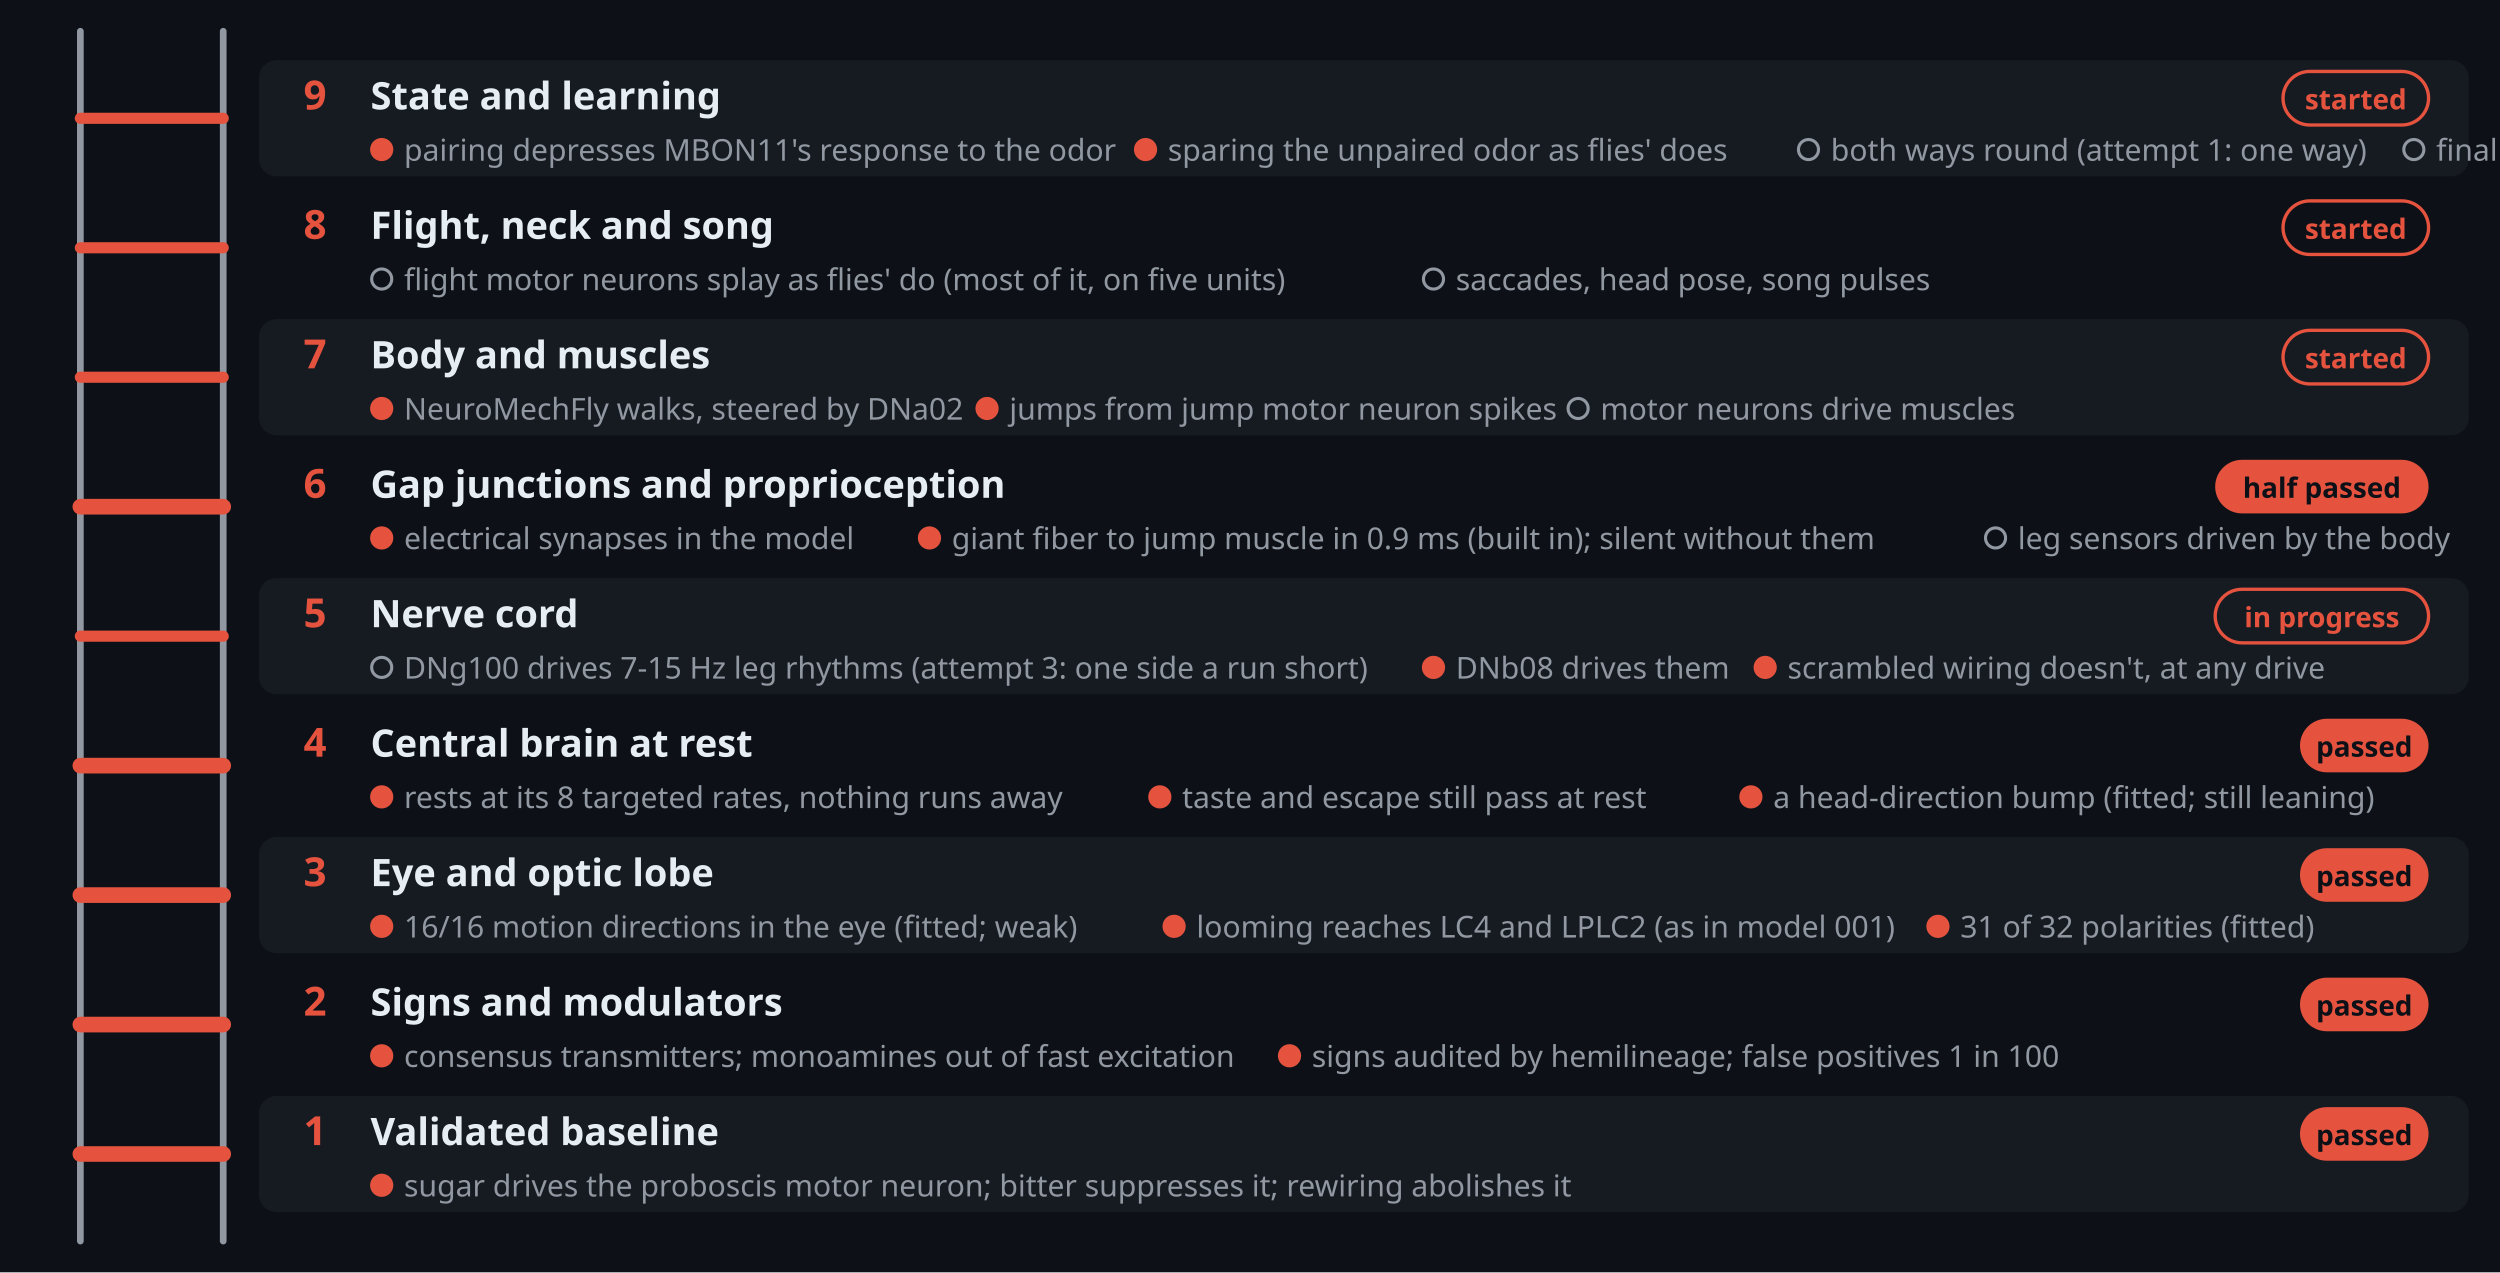
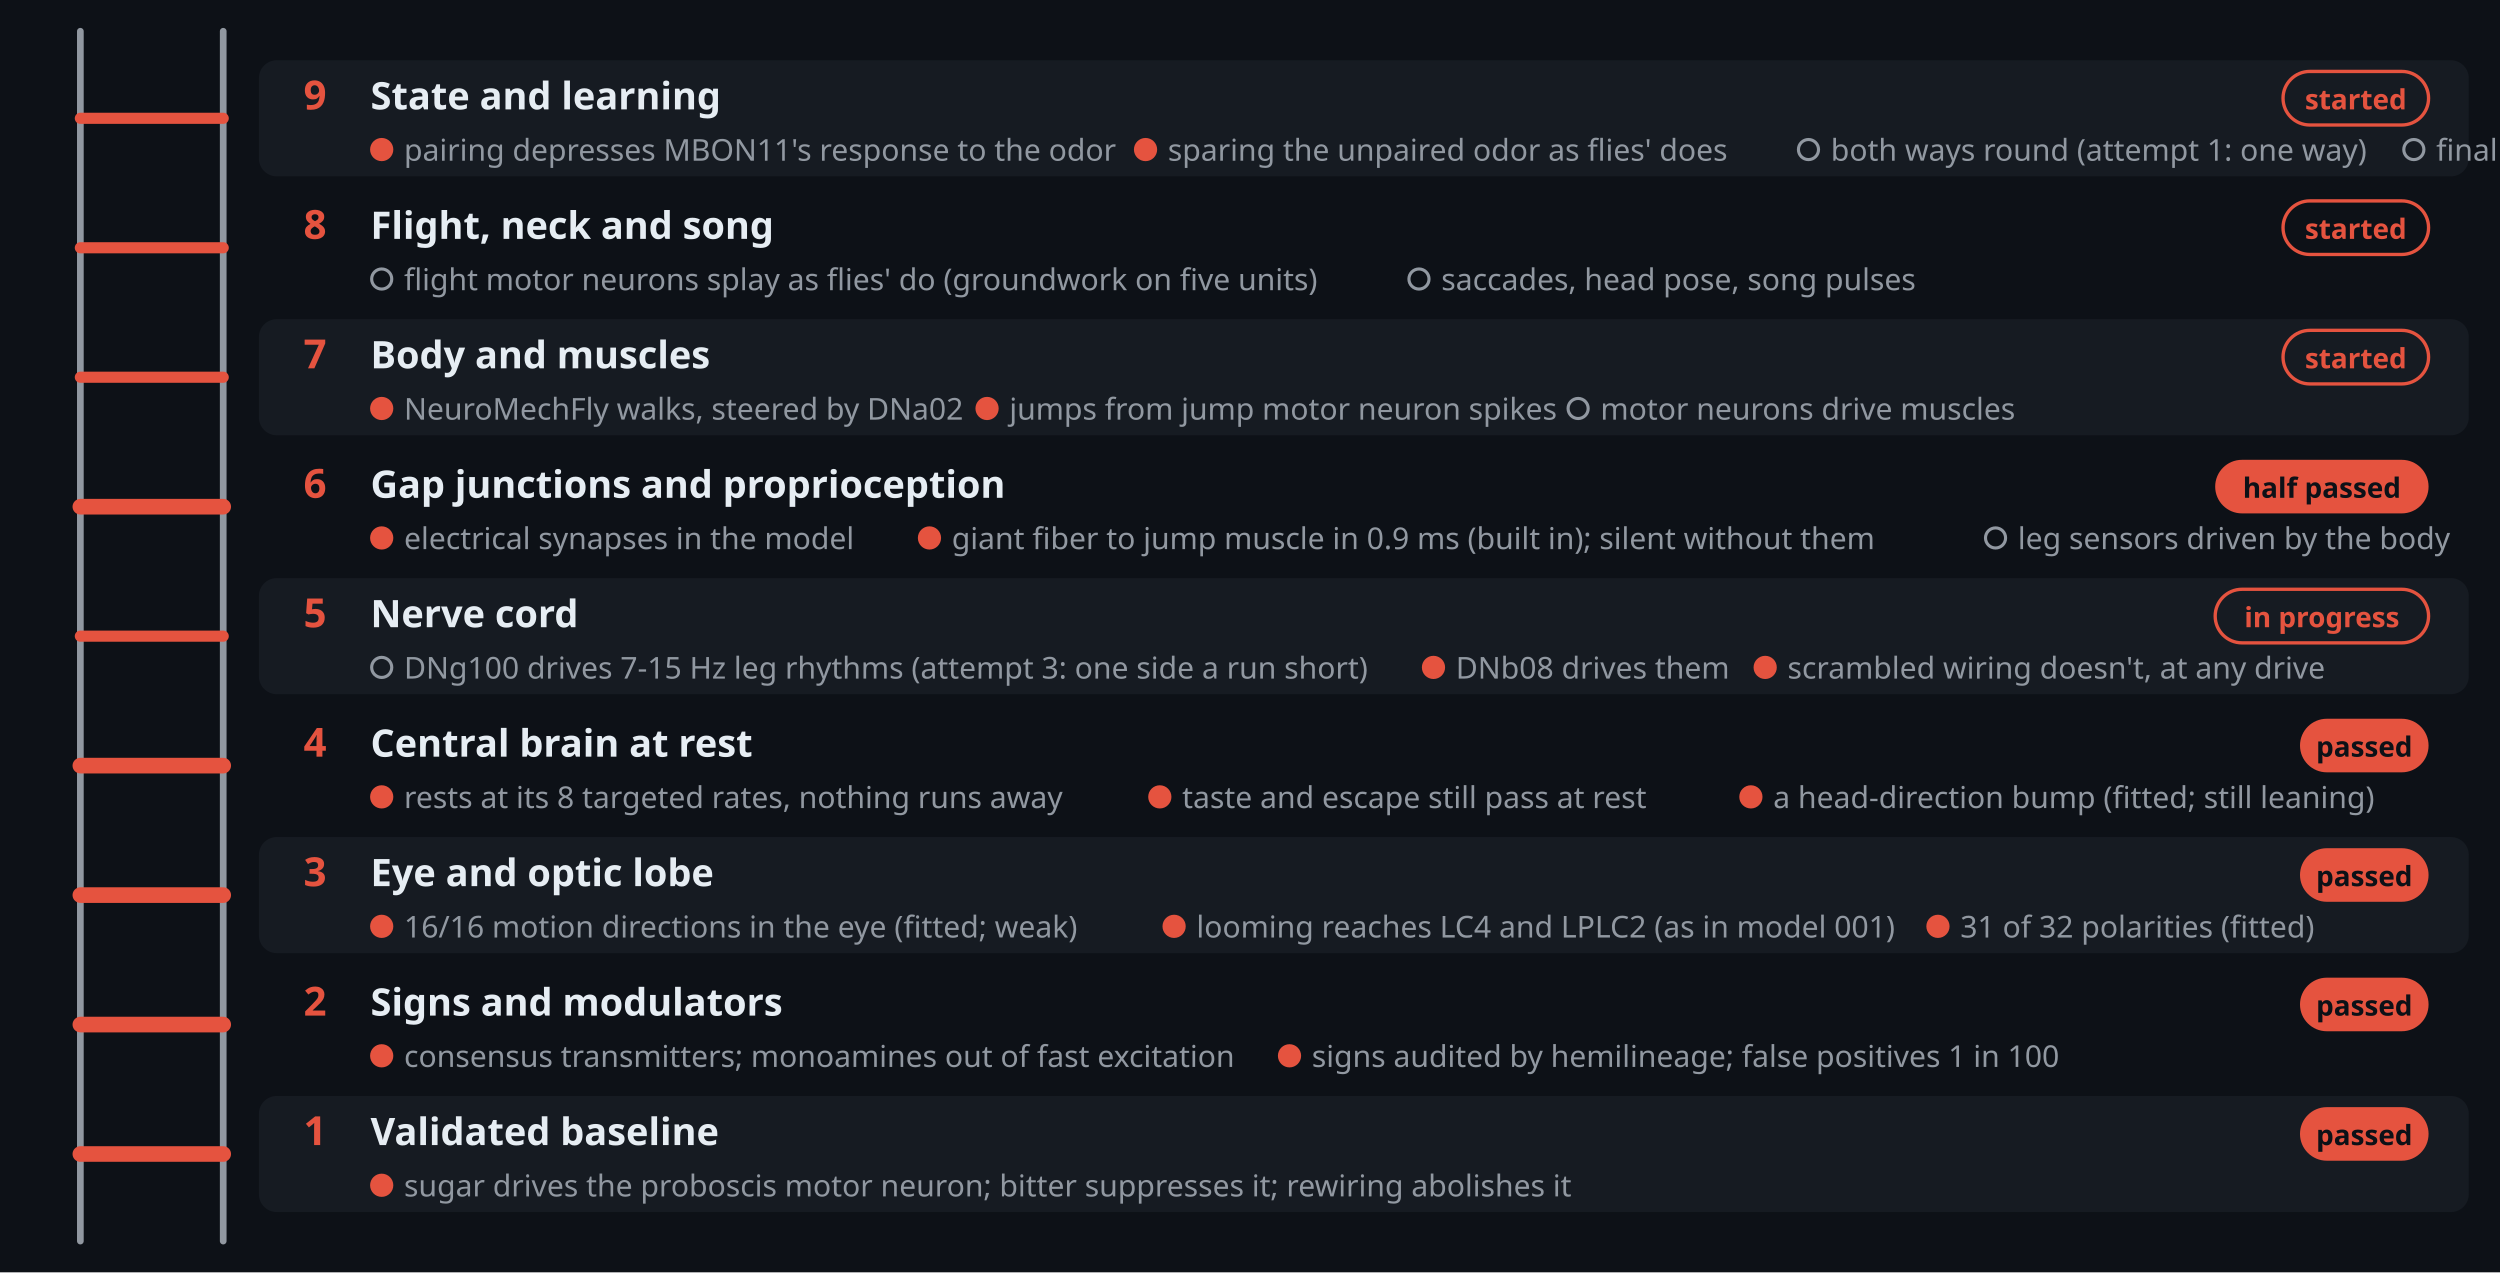
<svg xmlns="http://www.w3.org/2000/svg" width="1120" height="570" viewBox="0 0 1120 570" role="img" aria-labelledby="t">
  <style>
    text { font-family: -apple-system, BlinkMacSystemFont, 'Segoe UI', 'Noto Sans', Helvetica, Arial, sans-serif; }
    .num { font-size: 18px; font-weight: 700; font-variant-numeric: tabular-nums; }
    .name { font-size: 17px; font-weight: 600; fill: #e6edf3; }
    .mark { font-size: 13.5px; fill: #9198a1; }
    .pill { font-size: 12.5px; font-weight: 600; }
    </style>
  <rect width="1120" height="570" fill="#0d1117" />
  <path d="M36 14V556M100 14V556" stroke="#9198a1" stroke-width="3" stroke-linecap="round" />
  <g>
    <rect x="116" y="491.0" width="990" height="52" rx="8" fill="#161b22" />
    <path d="M36 517.0H100" stroke="#e5533f" stroke-width="7" stroke-linecap="round" />
    <text x="136" y="513.0" class="num" fill="#e5533f">1</text>
    <text x="166" y="513.0" class="name">Validated baseline</text>
    <rect x="1030.4" y="496.0" width="57.6" height="24" rx="12" fill="#e5533f" />
    <text x="1059.2" y="513.0" class="pill" fill="#0d1117" text-anchor="middle">passed</text>
    <circle cx="171.0" cy="531.0" r="4.5" fill="#e5533f" stroke="#e5533f" stroke-width="1.4" />
    <text x="181.0" y="536.0" class="mark">sugar drives the proboscis motor neuron; bitter suppresses it; rewiring abolishes it</text>
  </g>
  <g>
    <path d="M36 459.0H100" stroke="#e5533f" stroke-width="7" stroke-linecap="round" />
    <text x="136" y="455.0" class="num" fill="#e5533f">2</text>
    <text x="166" y="455.0" class="name">Signs and modulators</text>
    <rect x="1030.4" y="438.0" width="57.6" height="24" rx="12" fill="#e5533f" />
    <text x="1059.2" y="455.0" class="pill" fill="#0d1117" text-anchor="middle">passed</text>
    <circle cx="171.0" cy="473.0" r="4.5" fill="#e5533f" stroke="#e5533f" stroke-width="1.4" />
    <text x="181.0" y="478.0" class="mark">consensus transmitters; monoamines out of fast excitation</text>
    <circle cx="577.7" cy="473.0" r="4.5" fill="#e5533f" stroke="#e5533f" stroke-width="1.4" />
    <text x="587.7" y="478.0" class="mark">signs audited by hemilineage; false positives 1 in 100</text>
  </g>
  <g>
    <rect x="116" y="375.0" width="990" height="52" rx="8" fill="#161b22" />
    <path d="M36 401.0H100" stroke="#e5533f" stroke-width="7" stroke-linecap="round" />
    <text x="136" y="397.0" class="num" fill="#e5533f">3</text>
    <text x="166" y="397.0" class="name">Eye and optic lobe</text>
    <rect x="1030.4" y="380.0" width="57.6" height="24" rx="12" fill="#e5533f" />
    <text x="1059.2" y="397.0" class="pill" fill="#0d1117" text-anchor="middle">passed</text>
    <circle cx="171.0" cy="415.0" r="4.5" fill="#e5533f" stroke="#e5533f" stroke-width="1.4" />
    <text x="181.0" y="420.0" class="mark">16/16 motion directions in the eye (fitted; weak)</text>
    <circle cx="526.0" cy="415.0" r="4.5" fill="#e5533f" stroke="#e5533f" stroke-width="1.4" />
    <text x="536.0" y="420.0" class="mark">looming reaches LC4 and LPLC2 (as in model 001)</text>
    <circle cx="868.2" cy="415.0" r="4.5" fill="#e5533f" stroke="#e5533f" stroke-width="1.4" />
    <text x="878.2" y="420.0" class="mark">31 of 32 polarities (fitted)</text>
  </g>
  <g>
    <path d="M36 343.0H100" stroke="#e5533f" stroke-width="7" stroke-linecap="round" />
    <text x="136" y="339.0" class="num" fill="#e5533f">4</text>
    <text x="166" y="339.0" class="name">Central brain at rest</text>
    <rect x="1030.4" y="322.0" width="57.6" height="24" rx="12" fill="#e5533f" />
    <text x="1059.2" y="339.0" class="pill" fill="#0d1117" text-anchor="middle">passed</text>
    <circle cx="171.0" cy="357.0" r="4.5" fill="#e5533f" stroke="#e5533f" stroke-width="1.4" />
    <text x="181.0" y="362.0" class="mark">rests at its 8 targeted rates, nothing runs away</text>
    <circle cx="519.6" cy="357.0" r="4.5" fill="#e5533f" stroke="#e5533f" stroke-width="1.4" />
    <text x="529.6" y="362.0" class="mark">taste and escape still pass at rest</text>
    <circle cx="784.4" cy="357.0" r="4.5" fill="#e5533f" stroke="#e5533f" stroke-width="1.4" />
    <text x="794.4" y="362.0" class="mark">a head-direction bump (fitted; still leaning)</text>
  </g>
  <g>
    <rect x="116" y="259.0" width="990" height="52" rx="8" fill="#161b22" />
    <path d="M36 285.0H100" stroke="#e5533f" stroke-width="5" stroke-linecap="round" />
    <text x="136" y="281.0" class="num" fill="#e5533f">5</text>
    <text x="166" y="281.0" class="name">Nerve cord</text>
    <rect x="992.4" y="264.0" width="95.6" height="24" rx="12" fill="none" stroke="#e5533f" stroke-width="1.5" />
    <text x="1040.2" y="281.0" class="pill" fill="#e5533f" text-anchor="middle">in progress</text>
    <circle cx="171.0" cy="299.0" r="4.5" fill="none" stroke="#9198a1" stroke-width="1.4" />
    <text x="181.0" y="304.0" class="mark">DNg100 drives 7-15 Hz leg rhythms (attempt 3: one side a run short)</text>
    <circle cx="642.2" cy="299.0" r="4.5" fill="#e5533f" stroke="#e5533f" stroke-width="1.4" />
    <text x="652.2" y="304.0" class="mark">DNb08 drives them</text>
    <circle cx="790.8" cy="299.0" r="4.5" fill="#e5533f" stroke="#e5533f" stroke-width="1.4" />
    <text x="800.8" y="304.0" class="mark">scrambled wiring doesn't, at any drive</text>
  </g>
  <g>
    <path d="M36 227.0H100" stroke="#e5533f" stroke-width="7" stroke-linecap="round" />
    <text x="136" y="223.0" class="num" fill="#e5533f">6</text>
    <text x="166" y="223.0" class="name">Gap junctions and proprioception</text>
    <rect x="992.4" y="206.0" width="95.6" height="24" rx="12" fill="#e5533f" />
    <text x="1040.2" y="223.0" class="pill" fill="#0d1117" text-anchor="middle">half passed</text>
    <circle cx="171.0" cy="241.0" r="4.5" fill="#e5533f" stroke="#e5533f" stroke-width="1.4" />
    <text x="181.0" y="246.0" class="mark">electrical synapses in the model</text>
    <circle cx="416.4" cy="241.0" r="4.5" fill="#e5533f" stroke="#e5533f" stroke-width="1.4" />
    <text x="426.4" y="246.0" class="mark">giant fiber to jump muscle in 0.9 ms (built in); silent without them</text>
    <circle cx="894.0" cy="241.0" r="4.5" fill="none" stroke="#9198a1" stroke-width="1.4" />
    <text x="904.0" y="246.0" class="mark">leg sensors driven by the body</text>
  </g>
  <g>
    <rect x="116" y="143.0" width="990" height="52" rx="8" fill="#161b22" />
    <path d="M36 169.0H100" stroke="#e5533f" stroke-width="5" stroke-linecap="round" />
    <text x="136" y="165.0" class="num" fill="#e5533f">7</text>
    <text x="166" y="165.0" class="name">Body and muscles</text>
    <rect x="1022.8" y="148.0" width="65.2" height="24" rx="12" fill="none" stroke="#e5533f" stroke-width="1.5" />
    <text x="1055.4" y="165.0" class="pill" fill="#e5533f" text-anchor="middle">started</text>
    <circle cx="171.0" cy="183.0" r="4.5" fill="#e5533f" stroke="#e5533f" stroke-width="1.4" />
    <text x="181.0" y="188.0" class="mark">NeuroMechFly walks, steered by DNa02</text>
    <circle cx="442.2" cy="183.0" r="4.5" fill="#e5533f" stroke="#e5533f" stroke-width="1.4" />
    <text x="452.2" y="188.0" class="mark">jumps from jump motor neuron spikes</text>
    <circle cx="707.0" cy="183.0" r="4.5" fill="none" stroke="#9198a1" stroke-width="1.4" />
    <text x="717.0" y="188.0" class="mark">motor neurons drive muscles</text>
  </g>
  <g>
    <path d="M36 111.0H100" stroke="#e5533f" stroke-width="5" stroke-linecap="round" />
    <text x="136" y="107.0" class="num" fill="#e5533f">8</text>
    <text x="166" y="107.0" class="name">Flight, neck and song</text>
    <rect x="1022.8" y="90.0" width="65.2" height="24" rx="12" fill="none" stroke="#e5533f" stroke-width="1.5" />
    <text x="1055.4" y="107.0" class="pill" fill="#e5533f" text-anchor="middle">started</text>
    <circle cx="171.0" cy="125.0" r="4.5" fill="none" stroke="#9198a1" stroke-width="1.4" />
-     <text x="181.0" y="130.0" class="mark">flight motor neurons splay as flies' do (most of it, on five units)</text>
-     <circle cx="642.2" cy="125.0" r="4.5" fill="none" stroke="#9198a1" stroke-width="1.4" />
-     <text x="652.2" y="130.0" class="mark">saccades, head pose, song pulses</text>
+     <text x="181.0" y="130.0" class="mark">flight motor neurons splay as flies' do (groundwork on five units)</text>
+     <circle cx="635.7" cy="125.0" r="4.5" fill="none" stroke="#9198a1" stroke-width="1.4" />
+     <text x="645.7" y="130.0" class="mark">saccades, head pose, song pulses</text>
  </g>
  <g>
    <rect x="116" y="27.0" width="990" height="52" rx="8" fill="#161b22" />
    <path d="M36 53.0H100" stroke="#e5533f" stroke-width="5" stroke-linecap="round" />
    <text x="136" y="49.0" class="num" fill="#e5533f">9</text>
    <text x="166" y="49.0" class="name">State and learning</text>
    <rect x="1022.8" y="32.0" width="65.2" height="24" rx="12" fill="none" stroke="#e5533f" stroke-width="1.5" />
    <text x="1055.4" y="49.0" class="pill" fill="#e5533f" text-anchor="middle">started</text>
    <circle cx="171.0" cy="67.0" r="4.5" fill="#e5533f" stroke="#e5533f" stroke-width="1.4" />
    <text x="181.0" y="72.0" class="mark">pairing depresses MBON11's response to the odor</text>
    <circle cx="513.2" cy="67.0" r="4.5" fill="#e5533f" stroke="#e5533f" stroke-width="1.4" />
    <text x="523.2" y="72.0" class="mark">sparing the unpaired odor as flies' does</text>
    <circle cx="810.2" cy="67.0" r="4.5" fill="none" stroke="#9198a1" stroke-width="1.4" />
    <text x="820.2" y="72.0" class="mark">both ways round (attempt 1: one way)</text>
    <circle cx="1081.4" cy="67.0" r="4.5" fill="none" stroke="#9198a1" stroke-width="1.4" />
    <text x="1091.4" y="72.0" class="mark">final hurdle: resting FC, once arousal sets the brain-wide state</text>
  </g>
</svg>
